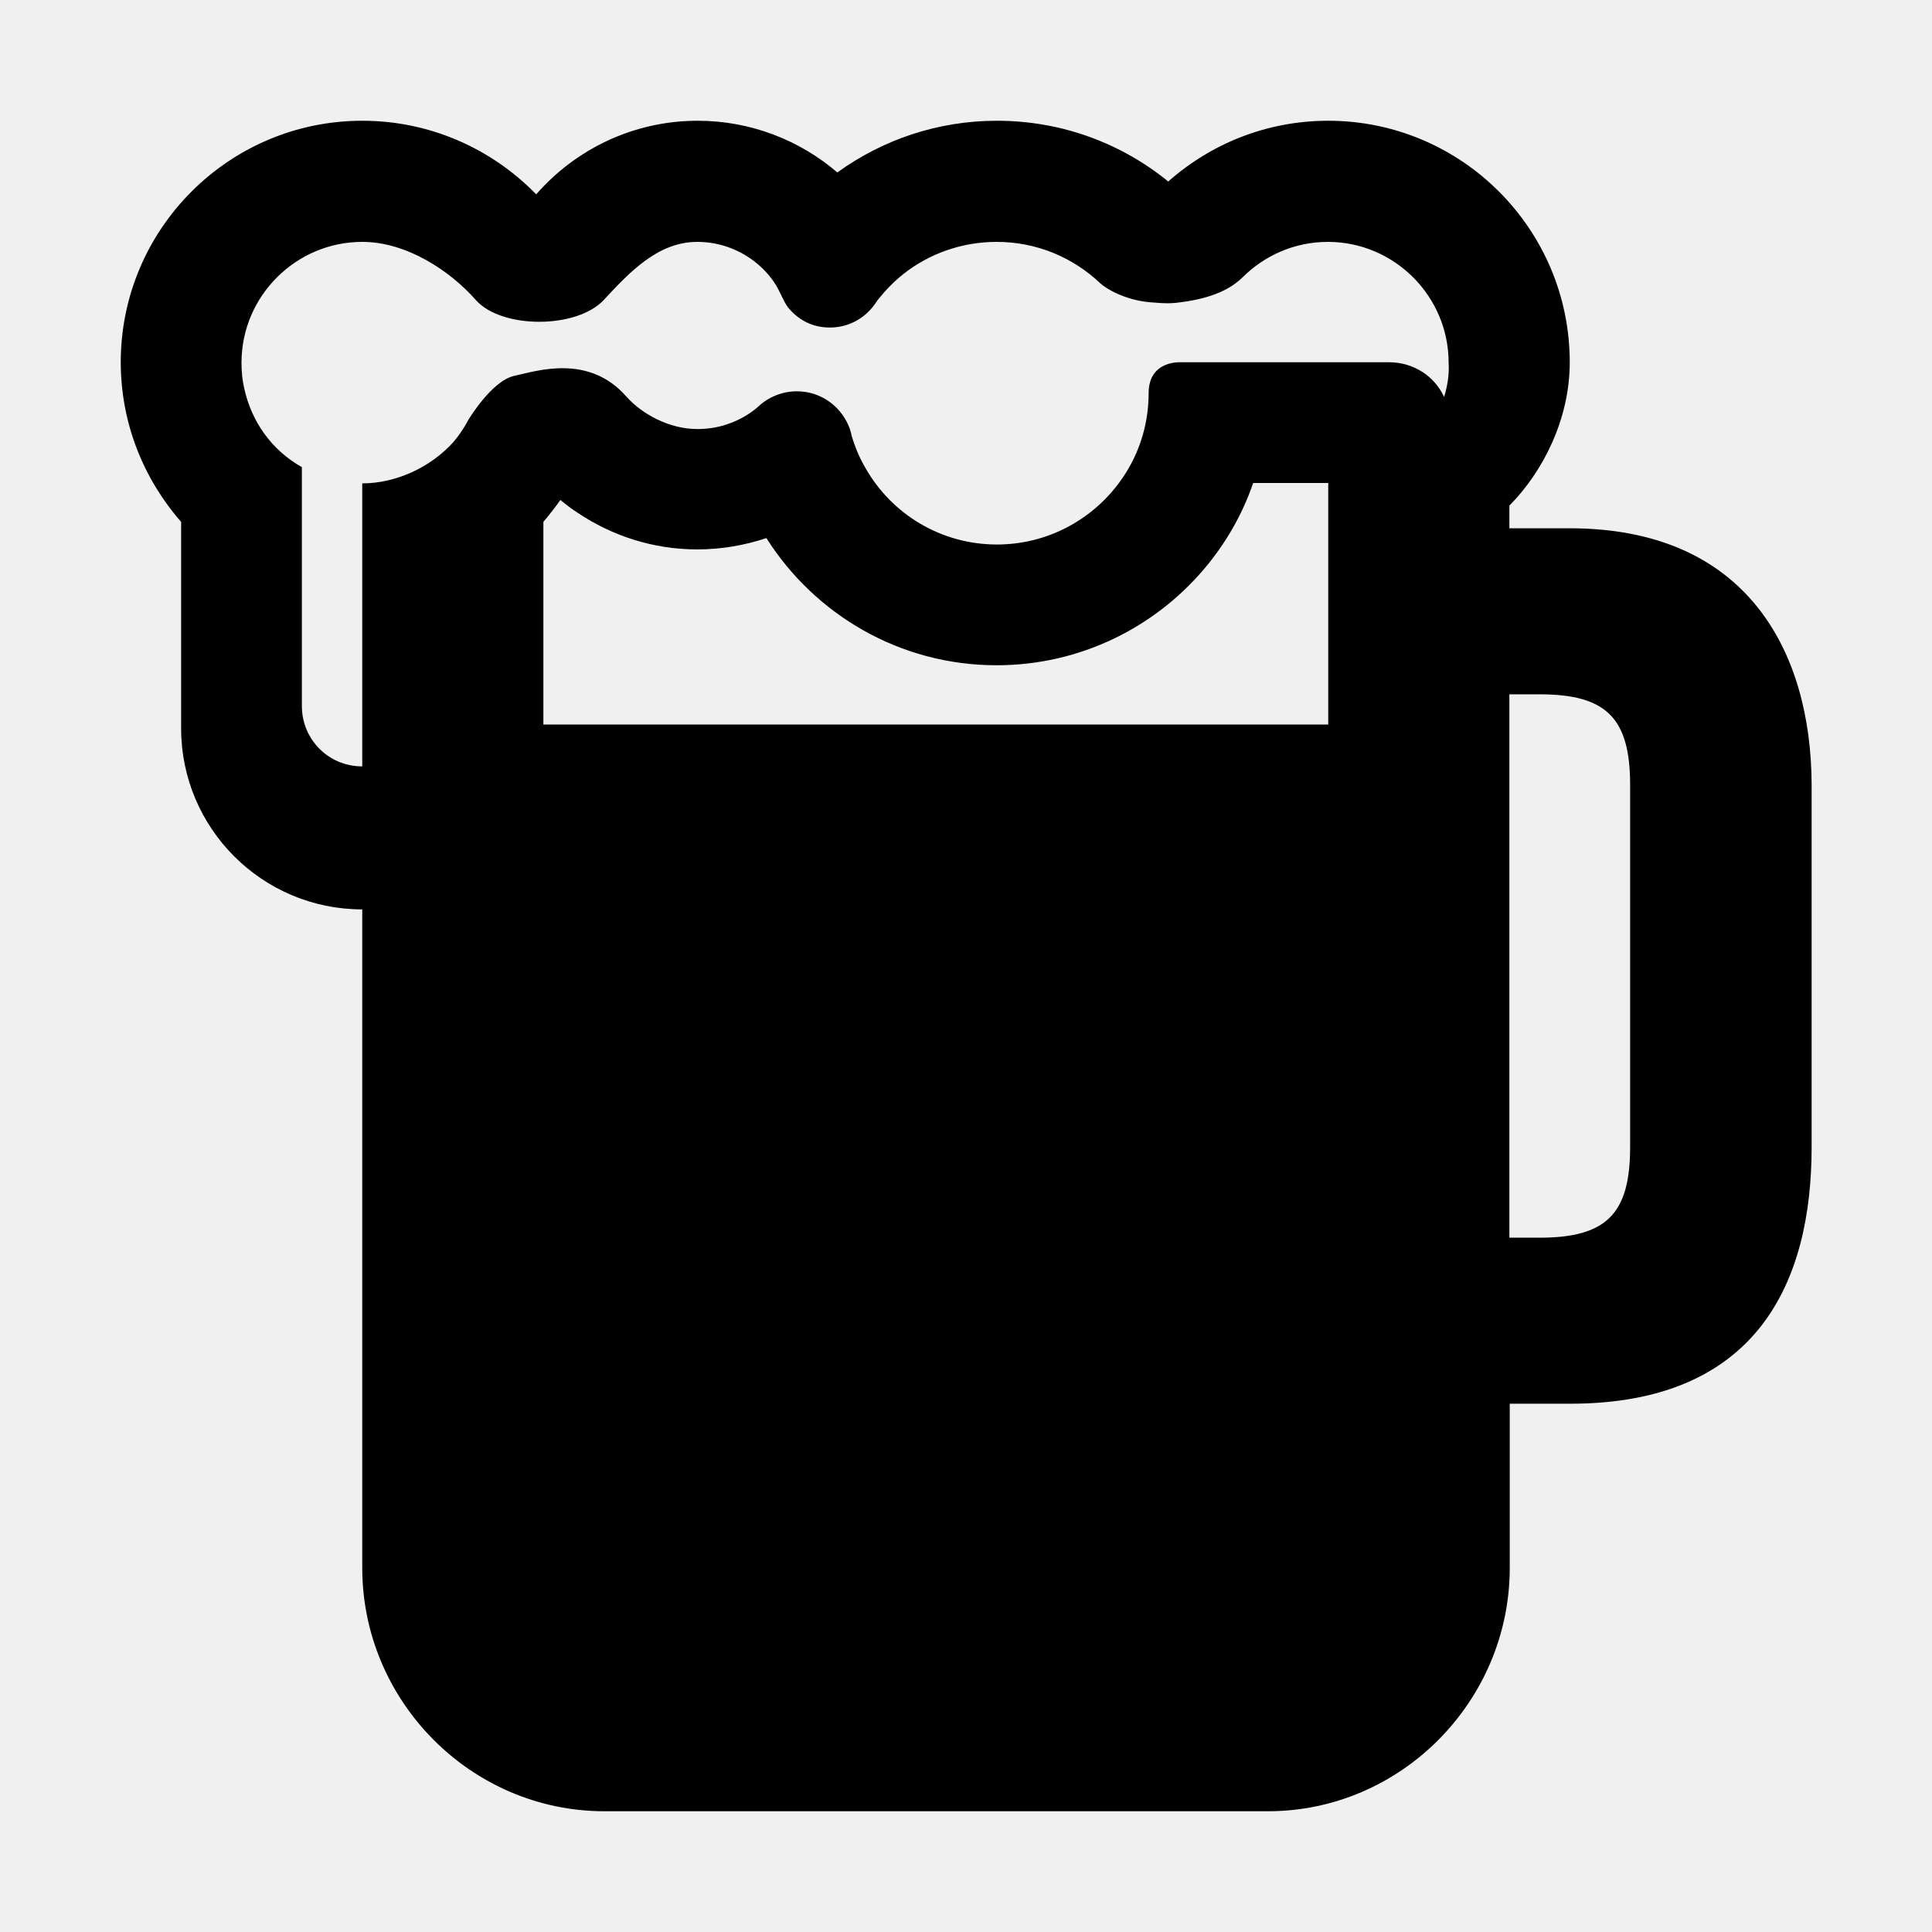
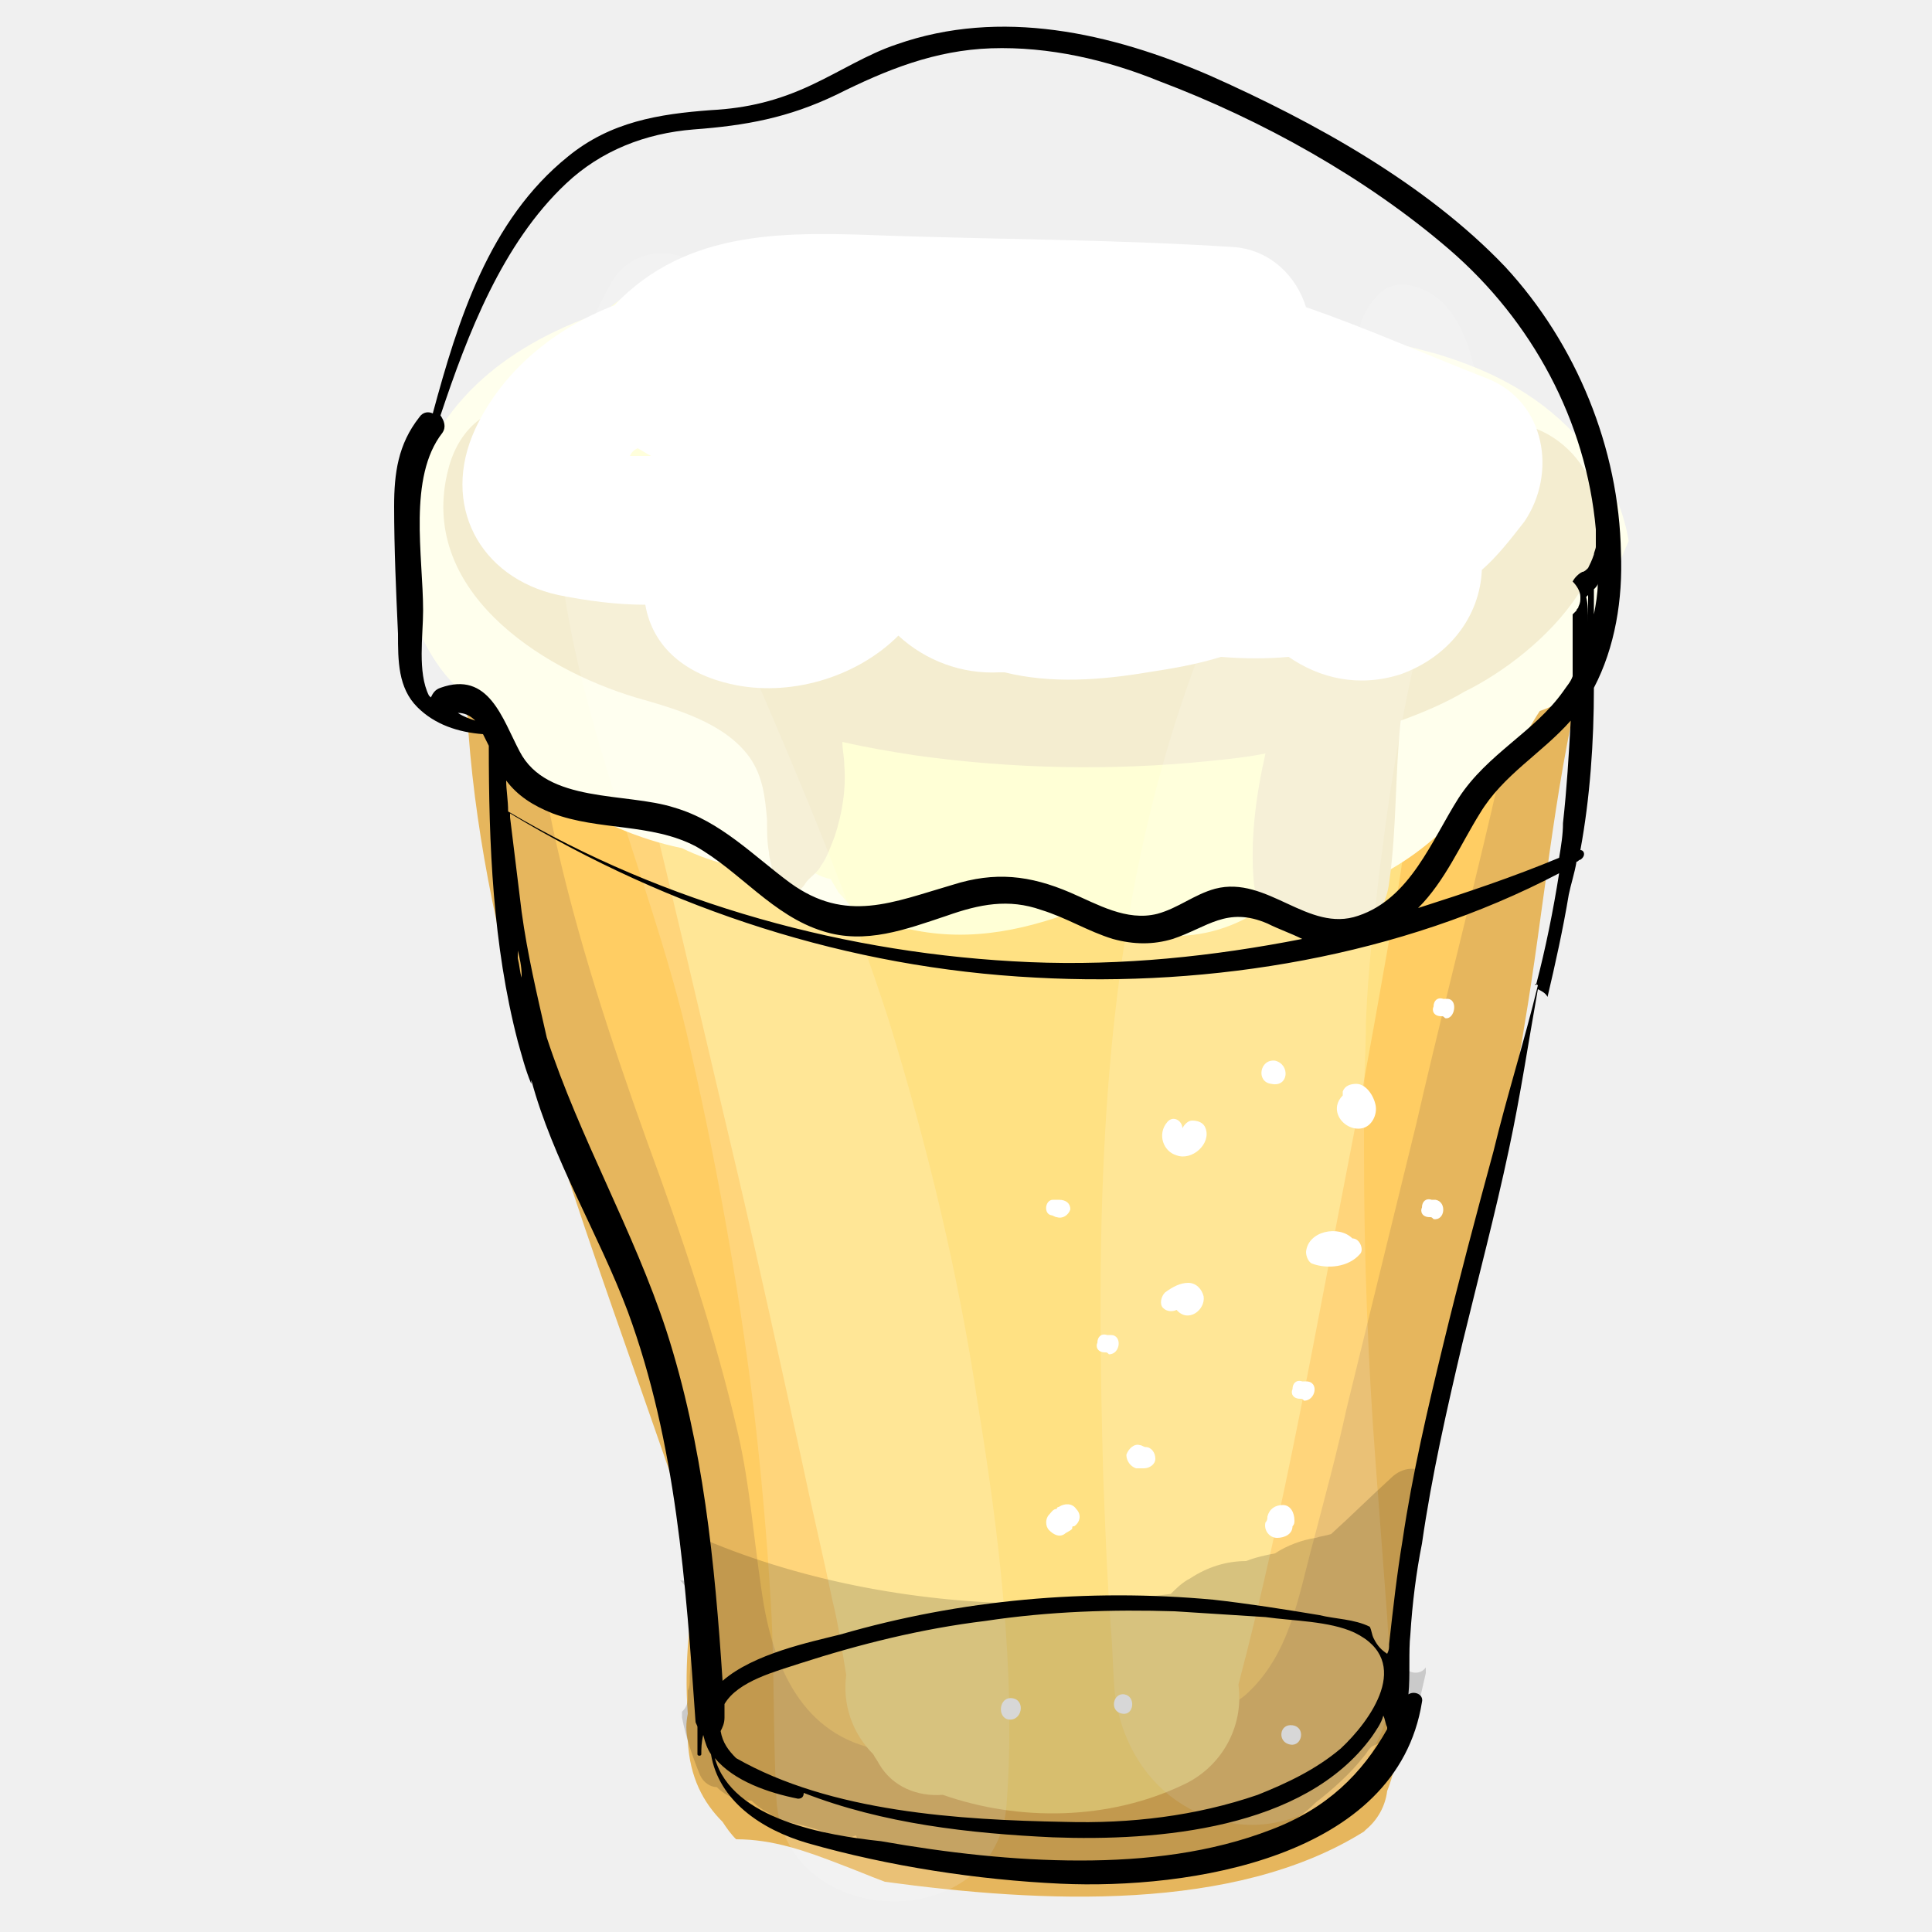
- <svg xmlns="http://www.w3.org/2000/svg" viewBox="0 0 512 512">
-   <path d="M416 140h-16v-6c8.9-9 16-22.9 16-38 0-35.3-28.7-64-64-64-16.3 0-31.1 6.1-42.4 16.1C297.2 38 281.4 32 264.2 32c-15.8 0-30.4 5.1-42.3 13.7C212 37.2 199 32 184.9 32c-17.1 0-32.4 7.6-42.8 19.5-11.7-12-28-19.5-46.1-19.5-35.3 0-64 28.7-64 64 0 16.2 6.1 31 16 42.3V193c0 26.5 21.5 48 48 48v174.5c0 35.3 28.8 64.5 64.2 64.5H336c35.3 0 64.1-29.2 64.1-64.5V372h16c50 0 64-32.7 64-68v-96c-.1-35.3-17.1-68-64.1-68zm-64 52H144v-53.7c.3-.4.7-.8 1-1.2 1.2-1.5 2.4-3 3.5-4.6 1.5 1.2 3 2.4 4.6 3.4 9.1 6.1 20 9.7 31.7 9.7 6.4 0 12.6-1.1 18.3-3 12.8 20.2 35.3 33.7 61 33.7 22 0 41.7-9.9 54.9-25.4 5.7-6.7 10.2-14.4 13.1-22.9H352v64zM96 128.1v75c-9 0-16-7.2-16-16v-63.3c-8-4.5-13.4-12.1-15.3-21-.5-2.1-.7-4.4-.7-6.7 0-17.6 14.4-32 32-32 11.8 0 23.3 7.7 30.1 15.4s26.7 7.7 33.9 0c6.8-7.3 14.3-15.4 24.8-15.4 6 0 11.6 2.2 15.9 5.8 1.9 1.6 3.6 3.5 4.9 5.6 1.1 1.8 2 4.2 3.1 5.8 2.7 3.4 6.5 5.5 11.2 5.5 4.4 0 8.3-1.9 11-5 .6-.7 1.2-1.5 1.7-2.3 2-2.5 4.2-4.8 6.7-6.8 6.8-5.4 15.5-8.6 24.8-8.6 10.6 0 20.2 4.1 27.4 10.9 1.7 1.6 6.7 4.5 13.2 5.1 4.5.4 6.1.3 8.2 0 10.3-1.3 14.4-4.7 16.4-6.6 5.8-5.8 13.8-9.4 22.6-9.4 17.6 0 32 14.4 32 32 .2 3.1-.3 6.2-1.2 9.1-2.5-5.5-8.1-9.2-14.6-9.2h-55s-8.7-.7-8.7 8.2c0 8.9-2.9 17.1-7.8 23.7-7.3 9.9-19.1 16.4-32.4 16.4-14.9 0-27.9-8.1-34.8-20.2-1.6-2.7-2.8-5.6-3.7-8.6-.1-.6-.3-1.1-.4-1.6-2-5.9-7.5-10.2-14.1-10.2-3.9 0-7.5 1.5-10.2 4l-.1.1c-2.4 2.1-5.3 3.7-8.4 4.7-2.4.8-5 1.2-7.7 1.2-7.5 0-14.7-4-18.8-8.6-10-11.4-23.7-6.8-29.7-5.5-6 1.3-12.2 11.7-12.2 11.7-1.1 2.1-2.4 4-3.9 5.8-6 6.7-15.2 11-24.2 11zM432 304c0 17.7-6.3 24-24 24h-8V184h8c17.7 0 24 6.3 24 24v96z" />
+ <svg xmlns="http://www.w3.org/2000/svg" version="1.1" id="Layer_1" x="0px" y="0px" width="100px" height="100px" viewBox="0 0 100 100" style="enable-background:new 0 0 100 100;" xml:space="preserve">
+   <style type="text/css">
+ 	.st0{fill:#E6B65D;}
+ 	.st1{fill:#FFCD63;}
+ 	.st2{fill:#FFE183;}
+ 	.st3{fill:#FFFFED;}
+ 	.st4{fill:#FFFFD6;}
+ 	.st5{fill:#F4EDD0;}
+ 	.st6{opacity:0.16;fill:#FFFFFF;}
+ 	.st7{fill:#FFFFFF;}
+ 	.st8{opacity:0.16;}
+ </style>
+   <path class="st0" d="M72.1,87.4c-0.2-0.2-0.3-0.5-0.2-0.9l0.6-4.6c0-0.1,0.1-0.2,0.1-0.3c1.7-9.6,4.8-18.9,6.3-28.5  c1-5.9,1.5-12,2.9-17.8c0-2.6-0.1-5.2-0.2-7.8c-0.2-2.4-3.8-2.3-4.2,0c-1.8,11.1-3.7,22.2-6.2,33.1C70.1,65.8,68.6,71,67,76.1  c-0.6,2.1-1.3,4.3-1.9,6.5c-1.9-0.4-3.8-0.6-5.5-0.8c-4.6-0.6-9.6-1.9-14.2-1.4c-0.9,0.1-1.8,0.3-2.7,0.7c-0.4-2-0.8-3.9-1.4-5.9  c-1.6-5.7-3.6-11.2-5.6-16.7c-3.8-10.6-7.7-21.8-7.6-33.2c0-2-2.8-2.6-3.2-0.5c-2.2,11.8,0.4,23.3,4,34.6c1.8,5.6,3.8,11.1,5.7,16.6  c0.5,1.6,1.1,3.2,1.6,4.8c-0.5,2.6-0.8,5.3-0.6,7.9c-0.1,0.5-0.1,0.9,0,1.4c0.1,1.9,0.8,3.2,1.8,4.2c0.2,0.3,0.4,0.6,0.7,0.9  c1.9,0,3.6,0.6,5.4,1.3c0.8,0.3,1.5,0.6,2.3,0.9c8.1,1.1,18.1,1.6,24.8-2.6c0,0,0.1-0.1,0.1-0.1c0.6-0.5,1-1.2,1.1-2  c0.6-1.5,0.7-3.1,0.2-4.6C72,87.9,72.1,87.6,72.1,87.4z" />
+   <path class="st1" d="M49.7,86c-0.1-0.9-0.4-1.5-0.8-2.3c-0.1-0.2-0.6-1.5-0.5-1.2c-0.3-1.1-0.3-2.4-0.5-3.5  c-0.3-2.5-0.7-5.1-1.3-7.5c-1.3-5.4-3.4-10.5-5.5-15.6c-4-9.6-9.4-19.1-9.9-29.7c-0.1-2.2-3.7-2.2-3.9,0  c-0.9,11.4,2.4,22.3,6.2,32.9C35.3,64,37,69,38.2,74.2c0.6,2.6,0.8,5.3,1.2,8c0.5,3.7,1.9,7.4,5.8,8.3C47.7,91.1,50,88.4,49.7,86z" />
+   <path class="st1" d="M73.6,27.4c-3.7,9.2-6.4,18.8-9.1,28.3c-1.4,4.9-2.7,9.8-3.9,14.8c-0.6,2.4-1.2,4.8-1.7,7.2  c-0.6,2.7-1.6,5.6-0.5,8.3c0.9,2.2,4.2,3.4,6.1,1.7c2.3-2.1,2.7-5.1,3.5-8c0.6-2.3,1.2-4.5,1.7-6.8c1.2-4.9,2.4-9.8,3.6-14.7  c2.2-9.6,4.9-19.2,6.5-29C80.4,25.6,75,24,73.6,27.4z" />
+   <path class="st2" d="M74.4,31.3c0.2-2.4-3.5-3.8-4.4-1.2c-0.2,0.5-0.3,0.9-0.5,1.4c-1.1-0.1-2.1,0.3-2.8,1.3c-0.7,1-1.1,2.2-1.4,3.4  c-1.3-2-5.2-2.4-6.1,0.4c-0.5,1.4-0.9,2.9-1.4,4.3c-0.2,0.2-0.4,0.4-0.6,0.6c0.2-1.3,0.4-2.6,0.6-3.8c0.6-4.2-5.8-5.1-6.6-0.9  c0,0.2-0.1,0.4-0.1,0.6c-1.4-0.5-3.2,0.2-3.6,2.1c0,0.2-0.1,0.4-0.1,0.6c-0.7-0.2-1.5-0.2-2.2-0.1c0-0.1-0.1-0.3-0.1-0.4  c-0.3-1-1.2-1.5-2.1-1.6c-0.1-0.5-0.3-0.9-0.4-1.4c-0.7-2.5-3.9-1.5-4.3,0.5c-1-2.9-2-5.9-3.1-8.8c-1.1-3-5.3-1.1-4.5,1.8  c2.7,10,5,20.2,7.4,30.3c1.2,5.1,2.3,10.2,3.4,15.2c0.5,2.4,1.1,4.9,1.6,7.3c0.3,1.2,0.5,2.6,0.7,3.8c-0.2,1.5,0.3,3,1.4,4.1  c0.1,0.2,0.2,0.3,0.3,0.5c0.7,1.2,2,1.7,3.3,1.6c4,1.4,8.6,1.3,12.4-0.5c2-0.9,3.2-3,2.9-5.2c2.4-9.1,4-18.4,5.8-27.6  c0.9-4.6,1.7-9.2,2.5-13.8C73.1,41,74,36.2,74.4,31.3z" />
+   <path class="st3" d="M81.8,35.8c0.6-2.7,1.4-5.3,2.5-7.8c-0.3-1.8-1.1-3.5-2.4-5.1c-2.1-2.4-4.6-3.7-7.6-4.6  c-4.8-1.3-9.8-2.1-14.7-2.7c-3.4-0.4-7-0.8-10.5-0.6c-4.6-0.8-9.4-0.8-13.9,0.1c-4.6,0.9-9.6,2.8-12.3,6.9  c-3.1,4.7-2.6,11.2,1.7,14.4c2,3.8,6.3,6.6,10.7,7.5c0.8,0.4,1.7,0.7,2.5,0.9c0,0,0.1,0,0.1,0.1c5.4,3,11.1,2.6,16.5,0.8  c0.7,0,1.4,0.1,2.1,0.1c6,3,14.7,1.4,19.1-3.8c1.1-1,2.2-2.3,3-3.5c0.4-0.5,0.7-1.1,1.1-1.7C80.3,36.6,81.1,36.2,81.8,35.8z" />
+   <path class="st4" d="M68.8,31.5c0.2-0.2,0.4-0.4,0.6-0.5c0.4-0.4,0.8-0.8,1.1-1.2c1.6-1.3,2.7-3.1,2.9-5.3c0.5-4.6-2.7-7.4-6.8-8.8  c-0.8-0.6-1.8-1.1-2.9-1.3c-6.8-1.4-13.8-1.9-20.8-1.5c-3.6,0.2-7.4,0.4-10.5,2.4c-4,2.6-5.8,8.5-2.6,12.4c1.4,1.7,3.3,2.6,5.4,2.6  c0.1,0,0.1,0.1,0.2,0.1c2.2,1.9,5.1,2.4,8,1.9c0.1,0,0.2,0,0.3,0c0.5,0,1,0,1.4,0c-0.1,0.8,0,1.6,0.4,2.2c-0.1,0-0.1,0.1-0.2,0.2  c-0.6-0.1-1.3,0-1.8,0.4c-0.4-0.8-1.6-0.7-1.8,0.2c-0.7,2.5-0.5,5.1-0.7,7.7c-0.1,1.3,0.9,2.3,2,2.5c0.1,0.2,0.3,0.5,0.4,0.7  c0.1,0.1,0.1,0.1,0.2,0.2c0.7,0.9,1.8,1.6,3,1.7c0.2,0,0.3,0,0.5,0c3.2,0.7,6.2,0,9.2-1.2c1.1,0.8,2.4,1.3,3.7,1.5  c3.8,0.4,7.2-2,8.6-5.5c1.3-3.2,0.6-6.7,0.5-10.1C69,32.3,68.9,31.9,68.8,31.5z" />
+   <path class="st5" d="M81.4,23.5c-1.2-1.3-3-2-4.7-1.3c-1,0.4-1.8,1.3-2.3,2.3c-0.6-0.3-1.3-0.3-1.8,0.1c-0.5,0.4-0.9,0.9-1.3,1.4  c-3,0.7-5.8,1.8-8.9,2.4c-3.3,0.6-6.6,1-9.9,1.2c-3.4,0.2-6.8,0.1-10.2-0.3c-1.7-0.2-3.3-0.4-4.9-0.8c-1.4-0.3-3-1-4.4-0.8  c-0.5,0.1-0.9,0.2-1.2,0.4c-0.8-0.7-1.4-1.6-1.2-2.8c0.3-2-1.2-3.9-3.2-4.2c-2.2-0.3-3.7,1.2-4.2,3.2c-1.6,6.2,4.7,10.3,9.7,11.8  c2.1,0.6,4.6,1.3,5.9,3.1c0.7,1,0.8,2.1,0.9,3.2c0,0.6,0,1.2,0.1,1.7c0,0.3,0.2,0.9,0.2,1.1c-0.1,1,1.2,1.4,1.7,0.5  c0.2-0.3,0.6-0.5,0.8-0.9c0.3-0.4,0.5-1,0.7-1.5c0.4-1.2,0.6-2.5,0.5-3.7c0-0.4-0.1-0.8-0.1-1.2c1.3,0.3,2.5,0.5,3.8,0.7  c5,0.7,10.1,0.8,15.1,0.3c1-0.1,2-0.2,3-0.4c-0.5,2.2-0.8,4.5-0.6,6.7c0.4,3.9,6.5,4,7,0c0.4-2.8,0.3-5.6,0.6-8.4  c1.1-0.4,2.3-0.9,3.3-1.5C79.7,33.9,85.7,28.4,81.4,23.5z" />
+   <path class="st6" d="M71.8,83.7c-0.2-2.7-0.4-5.3-0.6-8c-0.4-5.3-0.6-10.6-0.6-16c0-0.7,0-1.3,0-2c0-0.2,0-0.3,0-0.4  c0-0.1,0-0.3,0-0.4c0-1.3,0.1-2.6,0.1-4c0.1-2.6,0.4-5.2,0.7-7.8c0.7-5.6,1.6-11.2,3.4-16.5c1-2.9,2-5.8,1.6-9  c-0.2-1.3-0.7-2.8-1.6-3.8c-0.7-0.8-2.4-1.6-3.4-0.6c-0.9,0.9-1,1.6-1.3,2.8c-0.3,0.9-0.8,1.9-1.3,2.8c-1.3,2.4-2.8,4.6-4.1,7.1  c-2.5,4.9-4.3,10.2-5.5,15.6c-2.4,10.7-2.4,21.9-2.1,32.8c0.1,2.7,0.2,5.3,0.4,8c0.1,1.1,0.1,2.2,0.2,3.3c0.4,3.4,2.7,6.3,6.3,6.8  c3,0.4,6.1-1.5,7.3-4.3C72.3,88.1,71.9,85.8,71.8,83.7z" />
+   <path class="st6" d="M52.1,93.4c0.5-6.8-0.4-14.1-1.5-20.8c-1-6.7-2.6-13.3-4.6-19.8c-2-6.2-4.5-12.2-7.1-18.2  c-2.3-5.3-4.7-12-2-17.6c1.6-3.4-3.5-5.5-5.3-2.3c-6.9,12.5,0.9,26.1,3.9,38.6c1.5,6.4,2.7,13,3.5,19.5c0.4,3.4,0.7,6.8,0.9,10.2  c0.2,3.4,0.1,6.9,0.3,10.3C40.8,100,51.6,100.2,52.1,93.4z" />
+   <path class="st7" d="M77,19.6c-3.1-1.2-6.2-2.6-9.4-3.7c-0.5-1.6-1.8-2.9-3.6-3.1c-6-0.4-12-0.4-18-0.6c-5.2-0.2-10.4-0.4-14.2,3.6  c-3.1,1.2-5.8,3.4-7.2,6.4c-1.8,3.9,0.2,7.7,4.3,8.6c1.5,0.3,3,0.5,4.5,0.5c0.4,2.3,2.2,3.6,4.4,4.1c3,0.7,6.5-0.3,8.7-2.5  c1.4,1.3,3.3,2,5.2,1.9c0.1,0,0.2,0,0.3,0c2.4,0.6,5,0.4,7.4,0c1.3-0.2,2.5-0.4,3.8-0.8c1.2,0.1,2.4,0.1,3.5,0  c1.6,1.1,3.6,1.6,5.8,0.9c2.5-0.9,4.1-3,4.2-5.4c0.8-0.7,1.5-1.6,2.2-2.5C80.6,24.5,80,20.8,77,19.6z M33,23.2  c0.2,0.1,0.5,0.3,0.7,0.4c-0.4,0-0.7,0-1.1,0C32.7,23.4,32.8,23.3,33,23.2z" />
+   <path class="st7" d="M70,64.1c-0.7-0.7-2.3-0.4-2.4,0.7c0,0.2,0.1,0.5,0.3,0.6c0.8,0.3,1.9,0.2,2.5-0.5C70.6,64.7,70.4,64.1,70,64.1  z" />
+   <path class="st7" d="M71.2,57.2c-0.1-0.5-0.5-1.1-1-1.1c-0.3,0-0.6,0.1-0.7,0.4c0,0.1,0,0.2,0,0.2c-0.3,0.3-0.4,0.7-0.2,1.1  c0.2,0.4,0.7,0.7,1.2,0.6C71,58.3,71.3,57.7,71.2,57.2z" />
+   <path class="st7" d="M62.4,58.4C62.3,58.1,62,58,61.7,58c-0.2,0-0.4,0.2-0.5,0.4c0-0.4-0.5-0.7-0.8-0.3c-0.5,0.6-0.2,1.5,0.5,1.7  C61.7,60.1,62.7,59.2,62.4,58.4z" />
+   <path class="st7" d="M62.3,67.1c-0.1-0.4-0.4-0.7-0.8-0.7c-0.4,0-0.8,0.2-1.2,0.5c-0.2,0.2-0.3,0.6-0.1,0.8c0.2,0.2,0.5,0.2,0.7,0.1  c0,0,0,0,0,0C61.5,68.5,62.4,67.8,62.3,67.1z" />
+   <path class="st7" d="M54.8,62.1c-0.1,0-0.2,0-0.3,0c-0.4,0-0.5,0.7-0.1,0.8c0.1,0,0.2,0.1,0.3,0.1c0.3,0.1,0.6-0.1,0.7-0.4  C55.4,62.3,55.2,62.1,54.8,62.1z" />
+   <path class="st7" d="M67.6,71.5c-0.1,0-0.1,0-0.2,0c-0.3-0.1-0.5,0.1-0.5,0.4c-0.1,0.2,0,0.5,0.4,0.5c0.1,0,0.1,0,0.2,0.1  C68.1,72.5,68.3,71.5,67.6,71.5z" />
+   <path class="st7" d="M74.3,62.1c-0.1,0-0.1,0-0.2,0c-0.3-0.1-0.5,0.1-0.5,0.4c-0.1,0.2,0,0.5,0.4,0.5c0.1,0,0.1,0,0.2,0.1  C74.8,63.2,74.9,62.2,74.3,62.1z" />
+   <path class="st7" d="M74.9,51.7c-0.1,0-0.1,0-0.2,0c-0.3-0.1-0.5,0.1-0.5,0.4c-0.1,0.2,0,0.5,0.4,0.5c0.1,0,0.1,0,0.2,0.1  C75.3,52.8,75.5,51.7,74.9,51.7z" />
+   <path class="st7" d="M57.5,69.1c-0.1,0-0.1,0-0.2,0c-0.3-0.1-0.5,0.1-0.5,0.4c-0.1,0.2,0,0.5,0.4,0.5c0.1,0,0.1,0,0.2,0.1  C58,70.1,58.1,69.1,57.5,69.1z" />
+   <path class="st7" d="M59.3,74.9c-0.1,0-0.2-0.1-0.3-0.1c-0.3-0.1-0.6,0.2-0.7,0.5c0,0.3,0.2,0.6,0.5,0.7c0.1,0,0.2,0,0.4,0  c0.3,0,0.6-0.2,0.6-0.5C59.8,75.2,59.6,74.9,59.3,74.9z" />
+   <path class="st7" d="M67,78.7c0-0.4-0.2-0.8-0.6-0.8c-0.4,0-0.7,0.2-0.8,0.6c0,0.1,0,0.2-0.1,0.3c-0.1,0.4,0.2,0.8,0.6,0.8  c0.4,0,0.8-0.2,0.8-0.6C67,78.9,67,78.8,67,78.7z" />
+   <path class="st7" d="M66,54.9c-0.8-0.1-1,1.1-0.2,1.2C66.7,56.3,66.8,55.1,66,54.9z" />
+   <path class="st7" d="M55.6,79c0.3-0.2,0.4-0.6,0.1-0.9c-0.2-0.3-0.6-0.3-0.9-0.1c0,0-0.1,0-0.1,0.1c0,0,0,0,0,0c0,0,0,0,0,0  c-0.2,0-0.3,0.2-0.4,0.3c-0.2,0.2-0.2,0.6,0,0.8c0.2,0.2,0.5,0.4,0.8,0.2c0.1-0.1,0.4-0.2,0.4-0.3c0,0,0,0,0,0c0,0,0,0,0,0  C55.5,79,55.5,79,55.6,79z" />
+   <path class="st7" d="M58.2,87.7c-0.6-0.1-0.8,0.9-0.1,1C58.7,88.8,58.8,87.8,58.2,87.7z" />
+   <path class="st7" d="M52.4,87.9c-0.7-0.1-0.8,1-0.2,1.1C52.9,89.1,53.1,88,52.4,87.9z" />
+   <path class="st7" d="M66.9,89.3c-0.7-0.1-0.8,0.9-0.1,1C67.4,90.4,67.6,89.4,66.9,89.3z" />
+   <path class="st7" d="M57.9,27.7c-0.6-0.1-0.7,0.6-0.1,0.6C58.4,28.4,58.5,27.8,57.9,27.7z" />
+   <path class="st8" d="M72.4,85.4l0.6-4.6c0-0.1,0.1-0.2,0.1-0.3c0.2-1.4,0.5-2.8,0.8-4.2c-0.5-0.4-1.3-0.4-1.9,0.2  c-1.1,1-2.1,2-3.1,2.9c-0.3,0.1-0.5,0.1-0.8,0.2c-0.7,0.1-1.5,0.4-2.1,0.8c-0.5,0.1-1,0.2-1.5,0.4c-1,0-2,0.3-2.9,0.9  c-0.4,0.2-0.7,0.5-1,0.8c-1.4,0.2-2.8,0.3-4.2,0.4c-0.9-0.2-1.9-0.2-2.8,0.1c-5.8,0-11.9-1.1-17.1-3.3c-0.6-0.3-1,0.5-0.6,1  c0.2,0.2,0.3,0.3,0.5,0.4c-0.1,0.1-0.1,0.3-0.2,0.5c0,0.2-0.1,0.3-0.1,0.5c-0.3-0.2-0.6-0.3-0.9-0.3c0.2,0.2,0.4,0.4,0.4,0.8  c0.1,1.4,0.2,2.8,0.1,4.2c0,0,0,0.1,0,0.1c0,0.2,0,0.4-0.1,0.6c0,0,0,0.1,0,0.1c0,0.1,0,0.2,0,0.3c0,0.3-0.1,0.5-0.3,0.7  c0,0.1,0,0.2,0,0.3c0.2,1,0.5,1.9,0.9,2.9c0.2,0.5,0.6,0.7,0.9,0.7c0.5,0.5,1.1,0.7,1.8,0.7c0.3,0.3,0.6,0.5,1,0.7  c0.1,0.1,0.2,0.2,0.3,0.3c1.2,0.2,2.3,0.5,3.4,1c0.2,0,0.4-0.1,0.7-0.2c0.1,0.2,0.2,0.4,0.2,0.5c0.6,0.2,1.1,0.4,1.7,0.6  c1.6,0.2,3.2,0.4,4.9,0.6c0,0,0,0,0,0c0.5,0.1,0.9,0,1.4-0.1c0.1,0.1,0.1,0.1,0.2,0.2c3.2,0.2,6.4,0.2,9.5-0.3  c1.3-0.4,2.6-1.1,3.8-1.8c0.8-0.3,1.5-0.8,2.1-1.4c0.9-0.7,1.8-1.5,2.5-2.4c0.1-0.1,0.2-0.3,0.3-0.4c0,0,0.1-0.1,0.1-0.1  c1.2-0.5,2.1-1.3,2.5-2.5c0.1-0.4,0.2-0.9,0.3-1.3c0,0,0,0,0,0c0-0.1,0-0.2,0-0.3C73.4,86.9,72.3,86.5,72.4,85.4z" />
+   <path d="M81.8,44c0.5-2.7,0.7-5.6,0.7-8.4c1.1-2.1,1.5-4.6,1.4-7c-0.1-5.4-2.3-10.8-6-14.8c-4.1-4.3-9.9-7.5-15.3-9.9  c-5.1-2.2-10.8-3.5-16.2-1.6c-1.5,0.5-2.9,1.4-4.4,2.1c-1.7,0.8-3.3,1.2-5.2,1.3c-2.7,0.2-5.2,0.6-7.4,2.4c-4.1,3.3-5.7,8.5-7,13.3  c-0.2-0.1-0.5-0.1-0.7,0.2c-1.1,1.4-1.3,2.9-1.3,4.6c0,2.2,0.1,4.4,0.2,6.6c0,1.4,0,2.8,1,3.8c0.9,0.9,2.1,1.3,3.4,1.4  c0.1,0.2,0.2,0.4,0.3,0.6c0,5.1,0.2,10.3,1.5,15.3c0.2,0.7,0.4,1.5,0.7,2.2c0-0.1,0-0.1,0-0.2c1.1,4.1,3.5,8,5,12  c2.5,6.8,3,14.1,3.5,21.2c0,0.1,0.1,0.2,0.1,0.3c0,0.5,0,0.9,0,1.4c0,0.1,0.2,0.1,0.2,0c0-0.3,0-0.6,0.1-1c0.1,0.4,0.2,0.7,0.4,1  c0.4,2.4,2.6,3.9,5,4.6c4.2,1.2,8.8,1.9,13.1,2.1c6.6,0.3,17.4-1.3,18.7-9.4c0.1-0.4-0.4-0.6-0.7-0.4c0.1-1,0-2.2,0.1-3.1  c0.1-1.6,0.3-3.2,0.6-4.7c0.5-3.5,1.3-7,2.1-10.4c0.8-3.3,1.7-6.7,2.4-10c0.6-2.8,1-5.5,1.5-8.3c0.2,0.1,0.4,0.2,0.5,0.4  c0.4-1.7,0.8-3.5,1.1-5.3c0.1-0.5,0.3-1.1,0.4-1.7c0.1,0,0.1-0.1,0.2-0.1C82.1,44.3,82,44,81.8,44z M82.1,30.9c0,0,0.1-0.1,0.1-0.1  c0,0.5,0,0.9,0,1.4C82.2,31.7,82.2,31.3,82.1,30.9z M82.5,30.5c0.1-0.1,0.2-0.2,0.2-0.3c0,0.5-0.1,1.1-0.2,1.6  C82.5,31.4,82.5,30.9,82.5,30.5z M21.9,31.6c0-2.8-0.8-6.9,1-9.2c0.2-0.3,0.1-0.6-0.1-0.9c1.4-4.2,3.2-8.9,6.5-12  c1.8-1.7,4.1-2.6,6.6-2.8c2.7-0.2,4.9-0.6,7.4-1.8c2.6-1.3,5.1-2.3,8-2.4c3-0.1,6,0.6,8.7,1.7c5.3,2,10.7,5,15,8.7  c4.3,3.7,7.1,8.9,7.6,14.5c0,0.2,0,0.4,0,0.6c0,0.1,0,0.2,0,0.3c0,0.1-0.1,0.3-0.1,0.4c-0.1,0.3-0.2,0.5-0.3,0.7  c-0.1,0.1-0.2,0.2-0.3,0.2c-0.2,0.1-0.4,0.3-0.5,0.5c0.2,0.2,0.4,0.5,0.4,0.8c0,0.2,0,0.3-0.1,0.5c0,0.1-0.1,0.1-0.1,0.2  c0,0-0.1,0.1-0.1,0.1c0,0-0.1,0.1-0.1,0.1c0,1.1,0,2.2,0,3.2c-0.1,0.3-0.3,0.5-0.5,0.8c-1.5,2.1-3.9,3.2-5.4,5.5  c-1.4,2.2-2.5,5.2-5.2,6.1c-2.6,0.9-4.7-2.1-7.4-1.4c-1.1,0.3-1.9,1-3,1.3c-1.6,0.4-3.1-0.5-4.5-1.1c-2.1-0.9-3.9-1.1-6.1-0.4  c-3.1,0.9-5.5,2-8.4-0.1c-1.9-1.4-3.6-3.2-6-3.9c-2.5-0.8-6.6-0.2-8-2.9c-0.9-1.7-1.6-4.2-4.1-3.3c-0.3,0.1-0.4,0.3-0.5,0.5  c0,0-0.1-0.1-0.1-0.1C21.6,34.8,21.9,32.9,21.9,31.6z M24.6,37.3c-0.3-0.1-0.6-0.2-0.9-0.4C24,36.9,24.3,37,24.6,37.3z M26.2,40.4  c0.6,0.8,1.4,1.3,2.4,1.7c2.4,0.9,5.1,0.5,7.4,1.7c2.3,1.3,4,3.6,6.6,4.4c2.2,0.7,4.3-0.1,6.4-0.8c1.7-0.6,3.2-0.9,4.9-0.3  c1.3,0.4,2.4,1.1,3.7,1.5c1.1,0.3,2.1,0.3,3.1,0c1.8-0.6,2.8-1.7,4.9-0.8c0.6,0.3,1.2,0.5,1.8,0.8c-4.6,0.9-9.3,1.4-14.1,1.2  c-9.4-0.4-18.9-3-27-7.8C26.3,41.4,26.2,40.9,26.2,40.4z M27,50.6c-0.1-0.3-0.1-0.6-0.2-1c0-0.1,0-0.3,0-0.4  c0.1,0.4,0.2,0.8,0.2,1.3C27,50.5,27,50.5,27,50.6z M37.5,88.9c0-0.2,0-0.5,0-0.7c0.7-1.2,2.7-1.7,3.9-2.1c3.1-1,6.3-1.8,9.6-2.2  c3.3-0.5,6.6-0.6,9.8-0.5c1.6,0.1,3.1,0.2,4.7,0.3c1.4,0.2,3.3,0.2,4.6,0.8c3.1,1.5,0.8,4.6-0.7,6c-1.3,1.1-2.8,1.8-4.3,2.4  c-3.2,1.1-6.6,1.5-10,1.4c-5.4-0.1-12.1-0.5-17-3.3c-0.4-0.4-0.7-0.8-0.8-1.4C37.4,89.4,37.5,89.2,37.5,88.9z M65.8,94.7  c-3.1,1.2-6.5,1.6-9.9,1.6c-3.4,0-6.9-0.4-10.3-1C42.8,95,37.9,94.2,37,91c1,1.2,2.8,1.8,4.3,2.1c0.2,0,0.3-0.1,0.3-0.3  c4.1,1.6,8.6,2.1,12.9,2.3c5.4,0.2,13-0.4,16.5-5.2c0.2-0.3,0.5-0.7,0.6-1.1c0.1,0.2,0.1,0.4,0.2,0.6c0,0,0,0,0,0.1  C70.5,91.8,68.7,93.6,65.8,94.7z M79.6,51c-0.7,2.9-1.6,5.7-2.3,8.6c-0.9,3.3-1.8,6.7-2.6,10c-0.8,3.3-1.6,6.7-2.1,10.1  c-0.3,1.8-0.5,3.6-0.7,5.4c0,0.2,0,0.3-0.1,0.5c-0.3-0.2-0.5-0.4-0.7-0.8c-0.1-0.2-0.1-0.4-0.2-0.6c-0.8-0.4-1.8-0.4-2.6-0.6  c-1.8-0.3-3.7-0.6-5.5-0.8c-6.5-0.6-13.1,0-19.3,1.8c-1.6,0.4-4.5,1-6.1,2.4c-0.4-6.1-1-12.2-2.9-18.1c-1.7-5.2-4.5-10-6.2-15.2  c0,0,0,0,0,0c-0.5-2.2-1-4.3-1.3-6.5c-0.2-1.6-0.4-3.3-0.6-4.9c0-0.1,0-0.2,0-0.2c8.3,5,17.5,8,27.2,8.5c9.1,0.5,18.9-1.1,27.1-5.4  c-0.3,1.9-0.7,3.9-1.2,5.8C79.4,50.9,79.5,50.9,79.6,51z M80.7,44.4c-2.4,1-4.8,1.8-7.3,2.6c1.4-1.4,2.2-3.3,3.2-4.9  c1.2-2,3.2-3.1,4.7-4.8c-0.1,1.8-0.2,3.5-0.4,5.3C80.9,43.2,80.8,43.8,80.7,44.4z" />
</svg>
